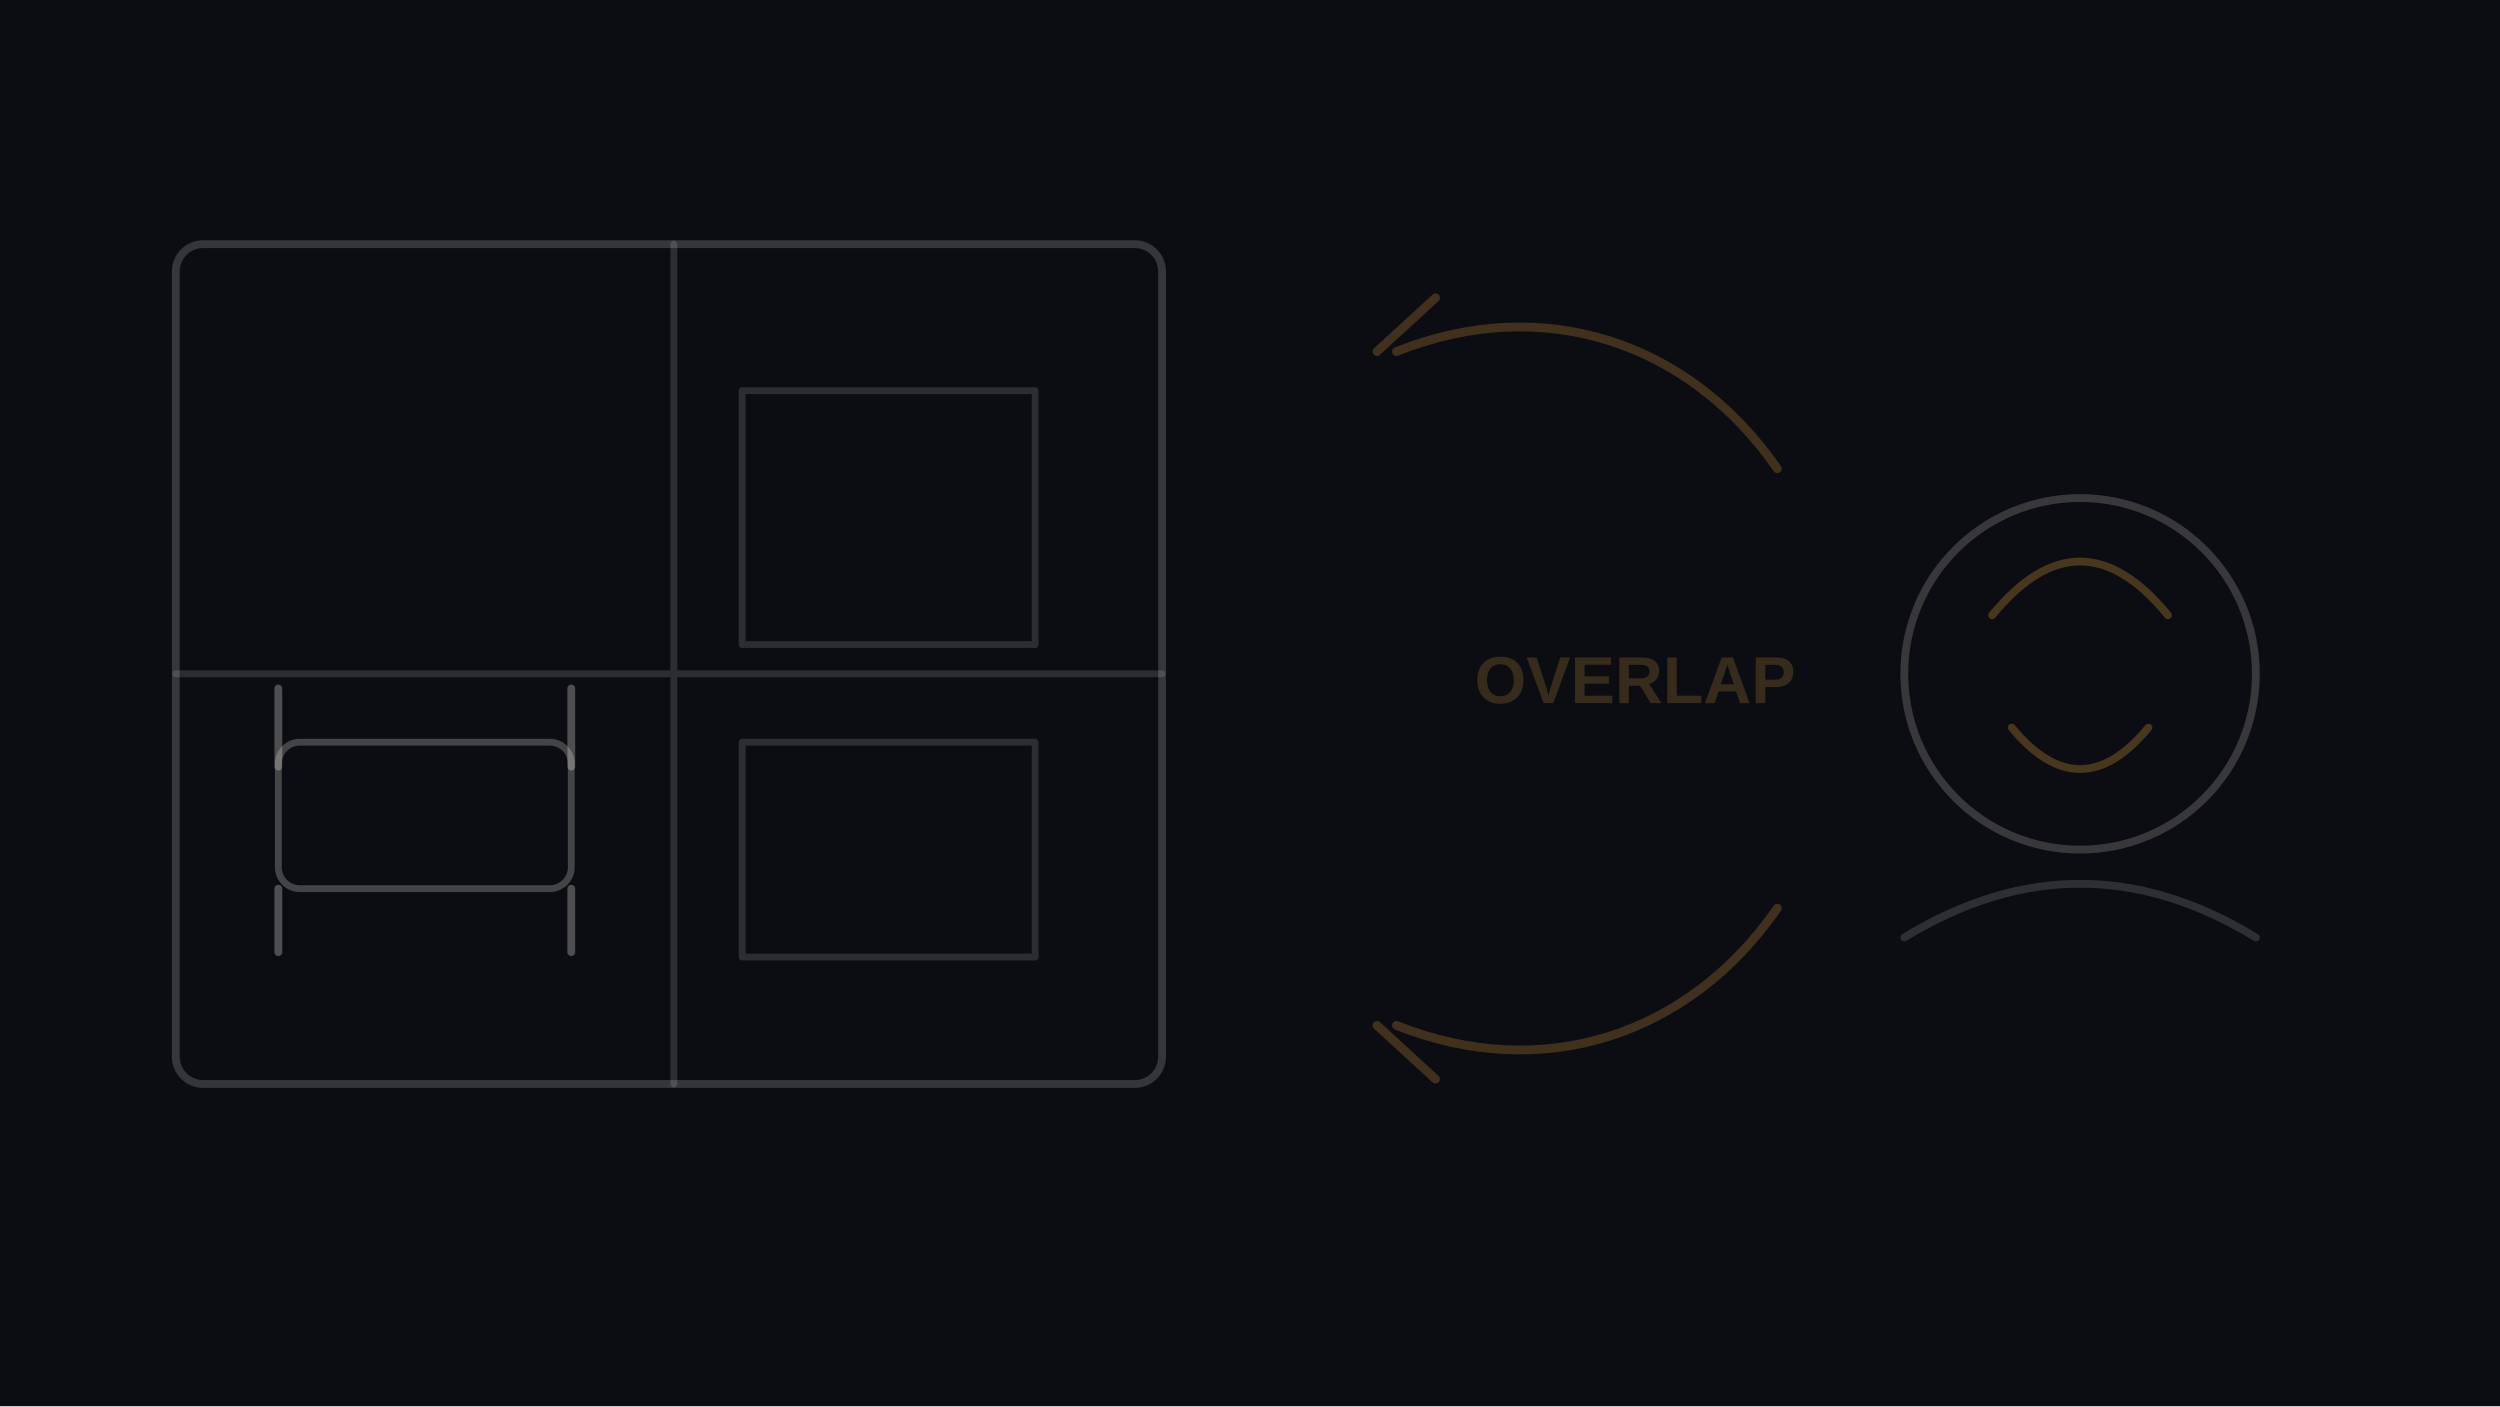
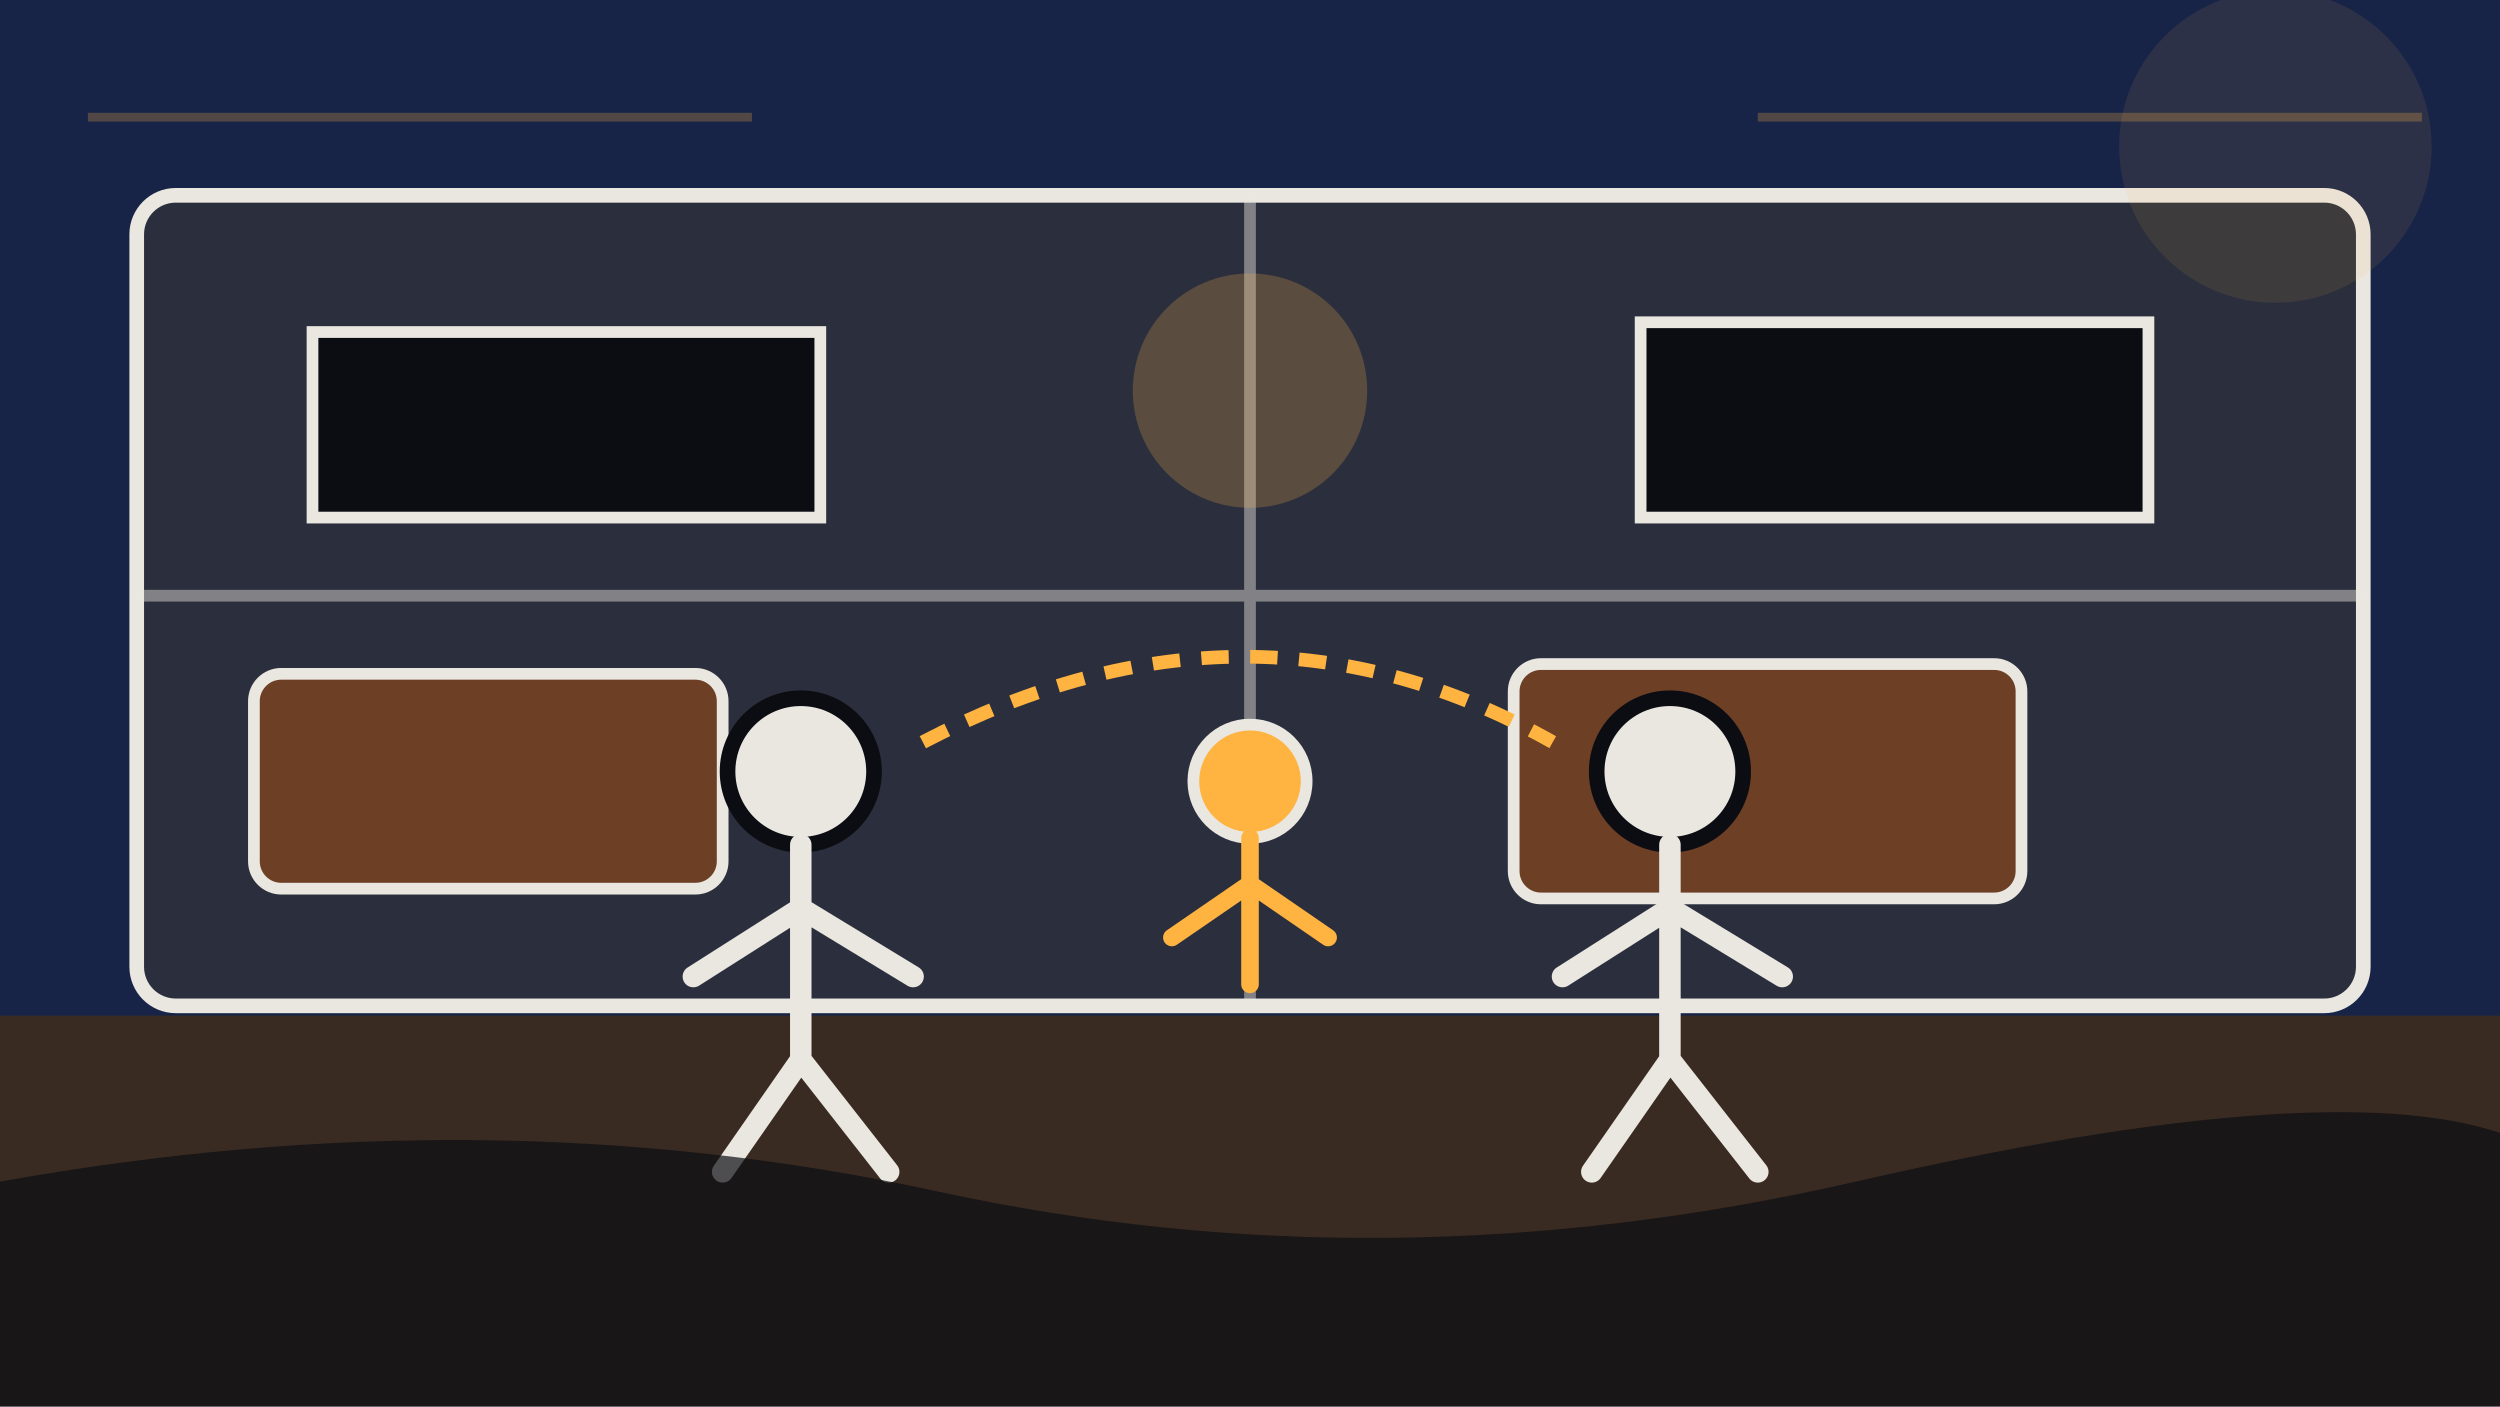
- <svg xmlns="http://www.w3.org/2000/svg" width="2560" height="1440" viewBox="0 0 2560 1440">
+ <svg xmlns="http://www.w3.org/2000/svg" width="2560" height="1440" viewBox="0 0 2560 1440" data-quality="illustrated-v3">
  <rect width="2560" height="1440" fill="#0b0d12" />
-   <g fill="none" stroke="#eae7e1" stroke-linecap="round" stroke-linejoin="round">
-     <rect x="180" y="250" width="1010" height="860" rx="28" opacity=".19" stroke-width="8" />
-     <path d="M180 690h1010M690 250v860" opacity=".15" stroke-width="7" />
-     <rect x="285" y="760" width="300" height="150" rx="22" opacity=".25" stroke-width="7" />
-     <path d="M285 785v-80M585 785v-80M285 910v65M585 910v65" opacity=".3" stroke-width="8" />
-     <path d="M760 400h300v260H760zM760 760h300v220H760z" opacity=".15" stroke-width="7" />
-     <g opacity=".22" stroke="#ffb340" stroke-width="9">
-       <path d="M1430 360 C1580 300 1730 350 1820 480M1430 1050 C1580 1110 1730 1060 1820 930" />
-       <path d="M1410 360l60-55M1410 1050l60 55" />
-     </g>
-     <circle cx="2130" cy="690" r="180" opacity=".2" stroke-width="8" />
-     <path d="M2040 630q90-110 180 0M2060 745q70 85 140 0" opacity=".25" stroke="#ffb340" stroke-width="8" />
-     <path d="M1950 960 Q2130 850 2310 960" opacity=".16" stroke-width="8" />
+   <g id="environment">
+     <path d="M0 0H2560V1440H0Z" fill="#172447" />
+     <path d="M0 1040H2560V1440H0Z" fill="#3a2b22" />
+     <rect x="140" y="200" width="2280" height="830" rx="40" fill="#2b2f3d" stroke="#eae7e1" stroke-width="15" />
+     <path d="M1280 200V1030M140 610H2420" stroke="#eae7e1" stroke-width="12" opacity=".45" />
+     <rect x="260" y="690" width="480" height="220" rx="28" fill="#6d3f25" stroke="#eae7e1" stroke-width="12" />
+     <rect x="1550" y="680" width="520" height="240" rx="28" fill="#6d3f25" stroke="#eae7e1" stroke-width="12" />
+     <rect x="320" y="340" width="520" height="190" fill="#0b0d12" stroke="#eae7e1" stroke-width="12" />
+     <rect x="1680" y="330" width="520" height="200" fill="#0b0d12" stroke="#eae7e1" stroke-width="12" />
+     <circle cx="1280" cy="400" r="120" fill="#ffb340" opacity=".22" />
  </g>
-   <text x="1510" y="720" fill="#ffb340" opacity=".18" font-family="Arial" font-size="68" font-weight="900">OVERLAP</text>
+   <g id="characters">
+     <circle cx="820" cy="790" r="75" fill="#eae7e1" stroke="#0b0d12" stroke-width="16" />
+     <path d="M820 865v220M820 930l-110 70M820 930l115 70M820 1085l-80 115M820 1085l90 115" fill="none" stroke="#eae7e1" stroke-width="22" stroke-linecap="round" />
+     <circle cx="1710" cy="790" r="75" fill="#eae7e1" stroke="#0b0d12" stroke-width="16" />
+     <path d="M1710 865v220M1710 930l-110 70M1710 930l115 70M1710 1085l-80 115M1710 1085l90 115" fill="none" stroke="#eae7e1" stroke-width="22" stroke-linecap="round" />
+     <circle cx="1280" cy="800" r="58" fill="#ffb340" stroke="#eae7e1" stroke-width="12" />
+     <path d="M1280 858v150M1280 905l-80 55M1280 905l80 55" fill="none" stroke="#ffb340" stroke-width="18" stroke-linecap="round" />
+     <path d="M945 760Q1280 585 1590 760" fill="none" stroke="#ffb340" stroke-width="14" stroke-dasharray="28 22" />
+   </g>
+   <g id="depth">
+     <path d="M0 1210Q500 1120 960 1220T1900 1210T2560 1160V1440H0Z" fill="#0b0d12" opacity=".7" />
+     <circle cx="2330" cy="150" r="160" fill="#ffb340" opacity=".09" />
+     <path d="M90 120h680M1800 120h680" stroke="#ffb340" stroke-width="9" opacity=".25" />
+   </g>
</svg>
